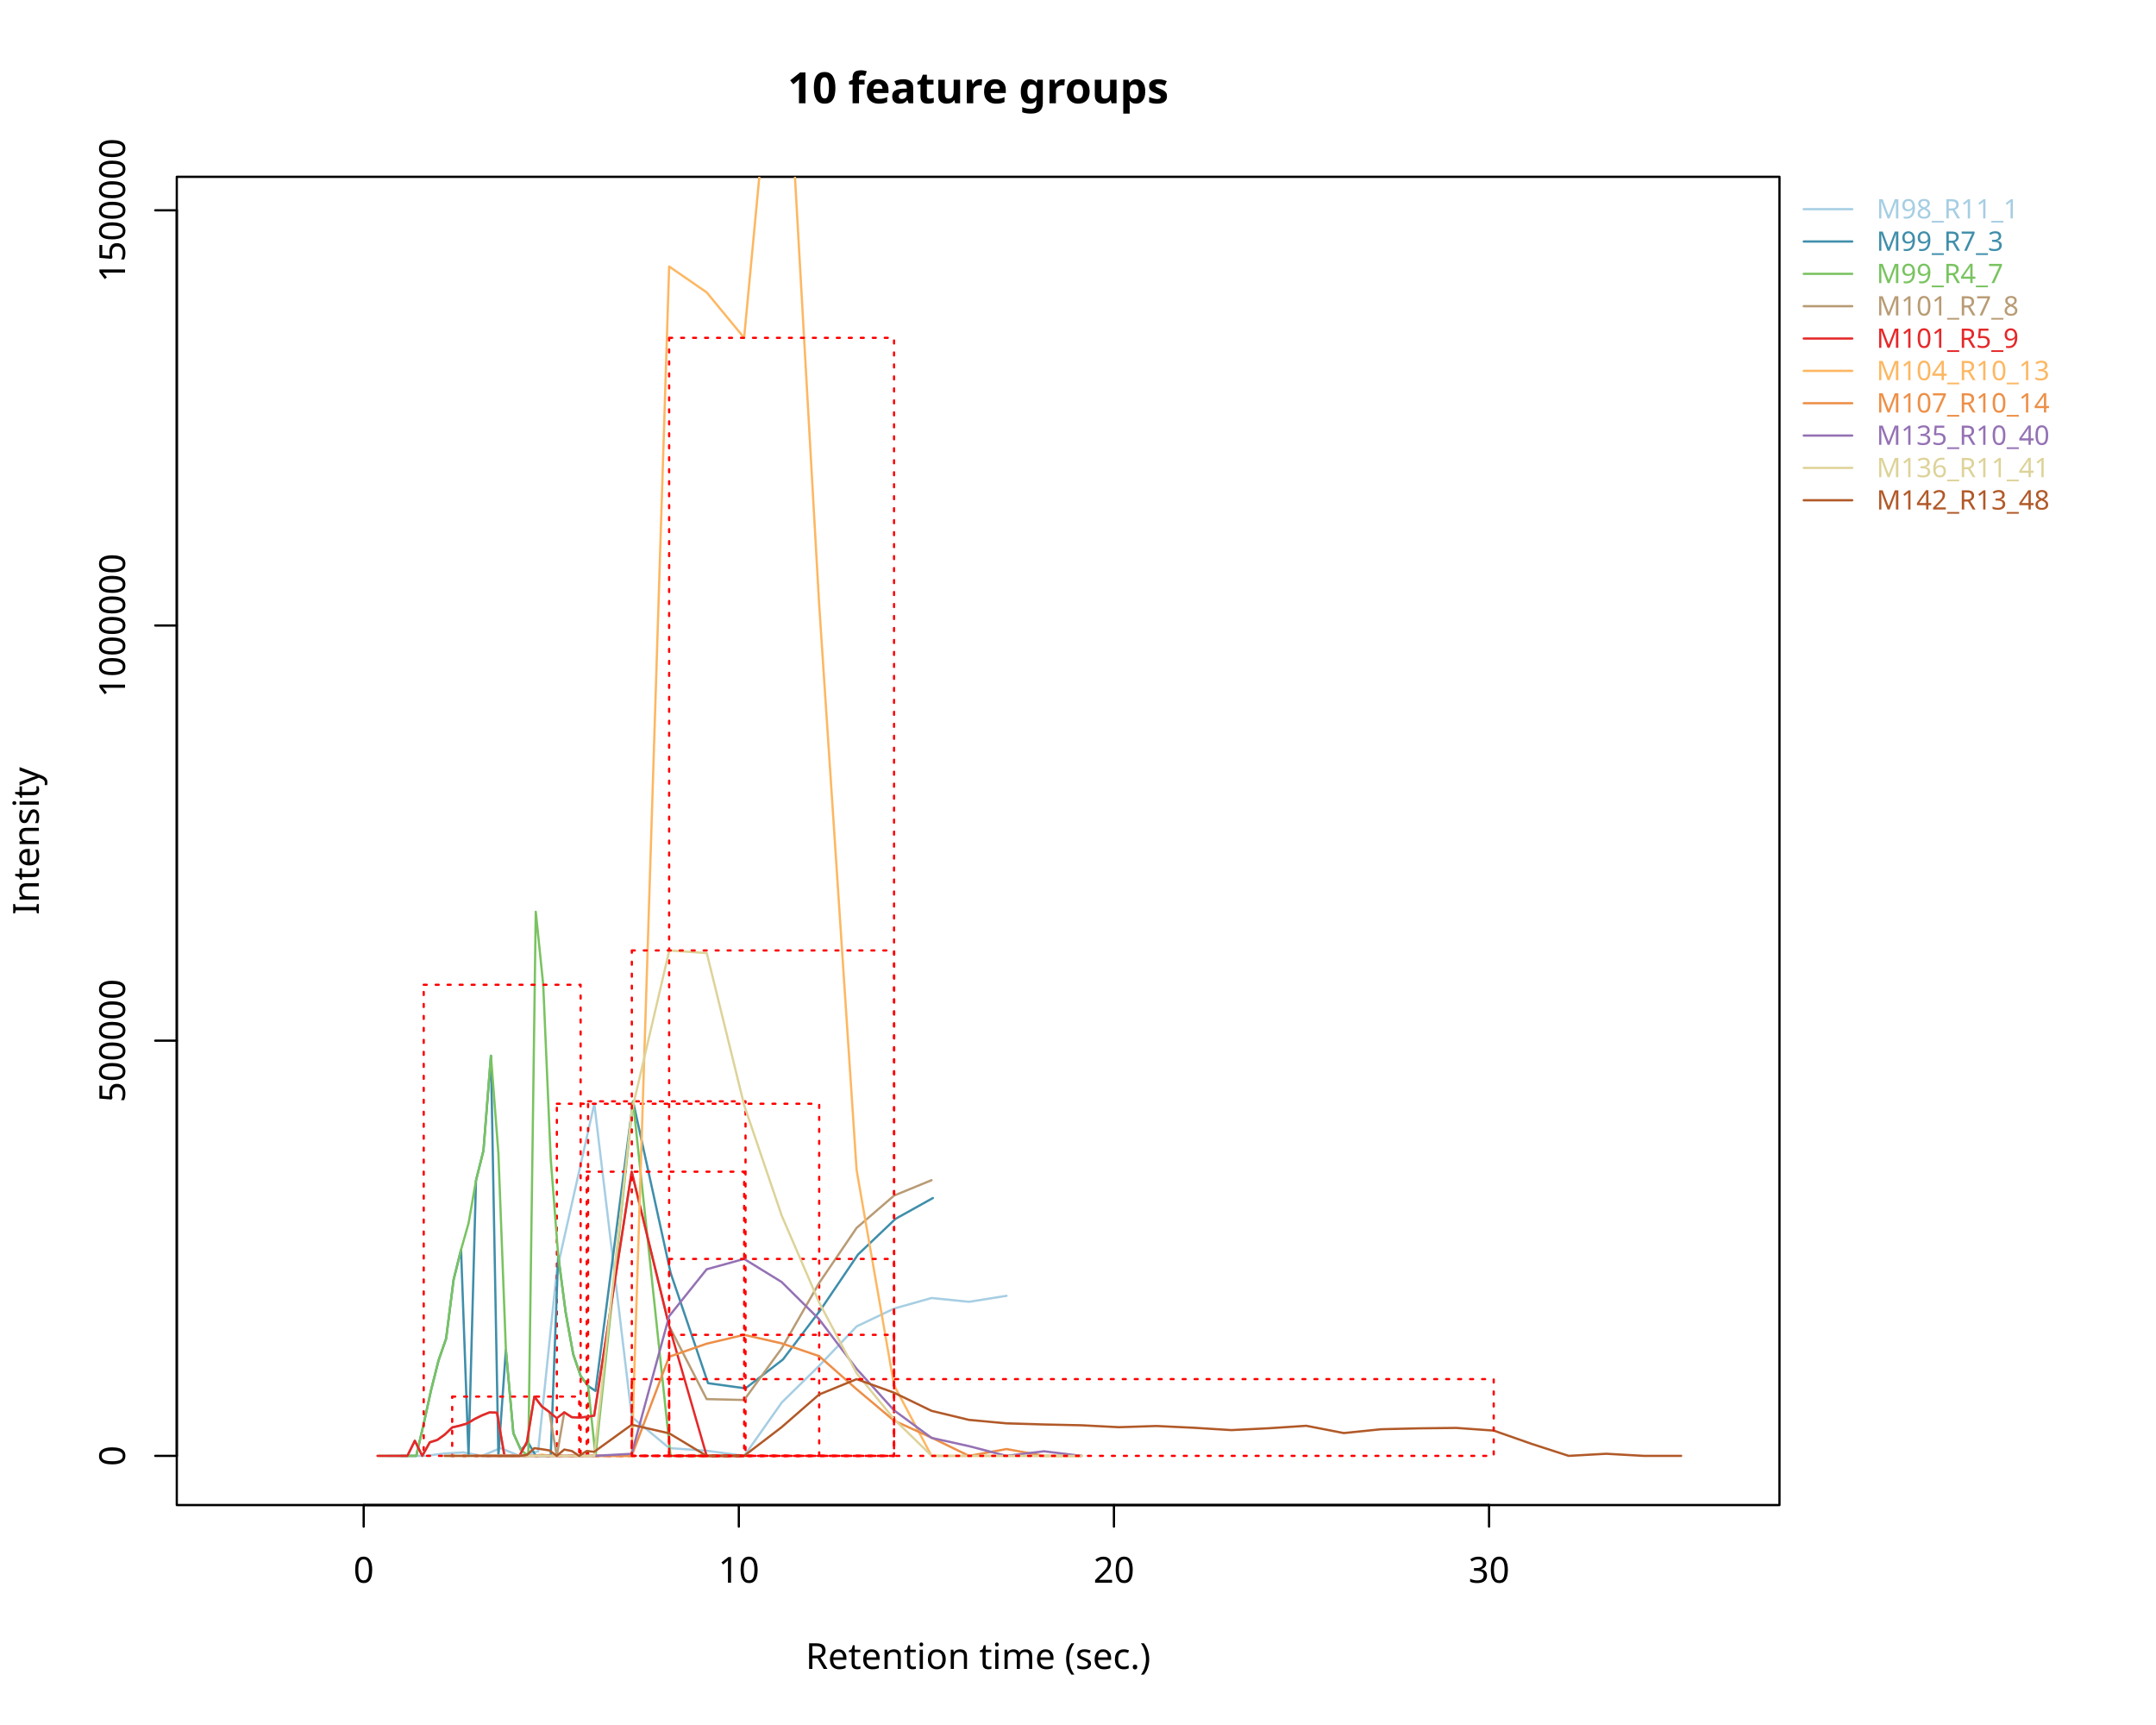
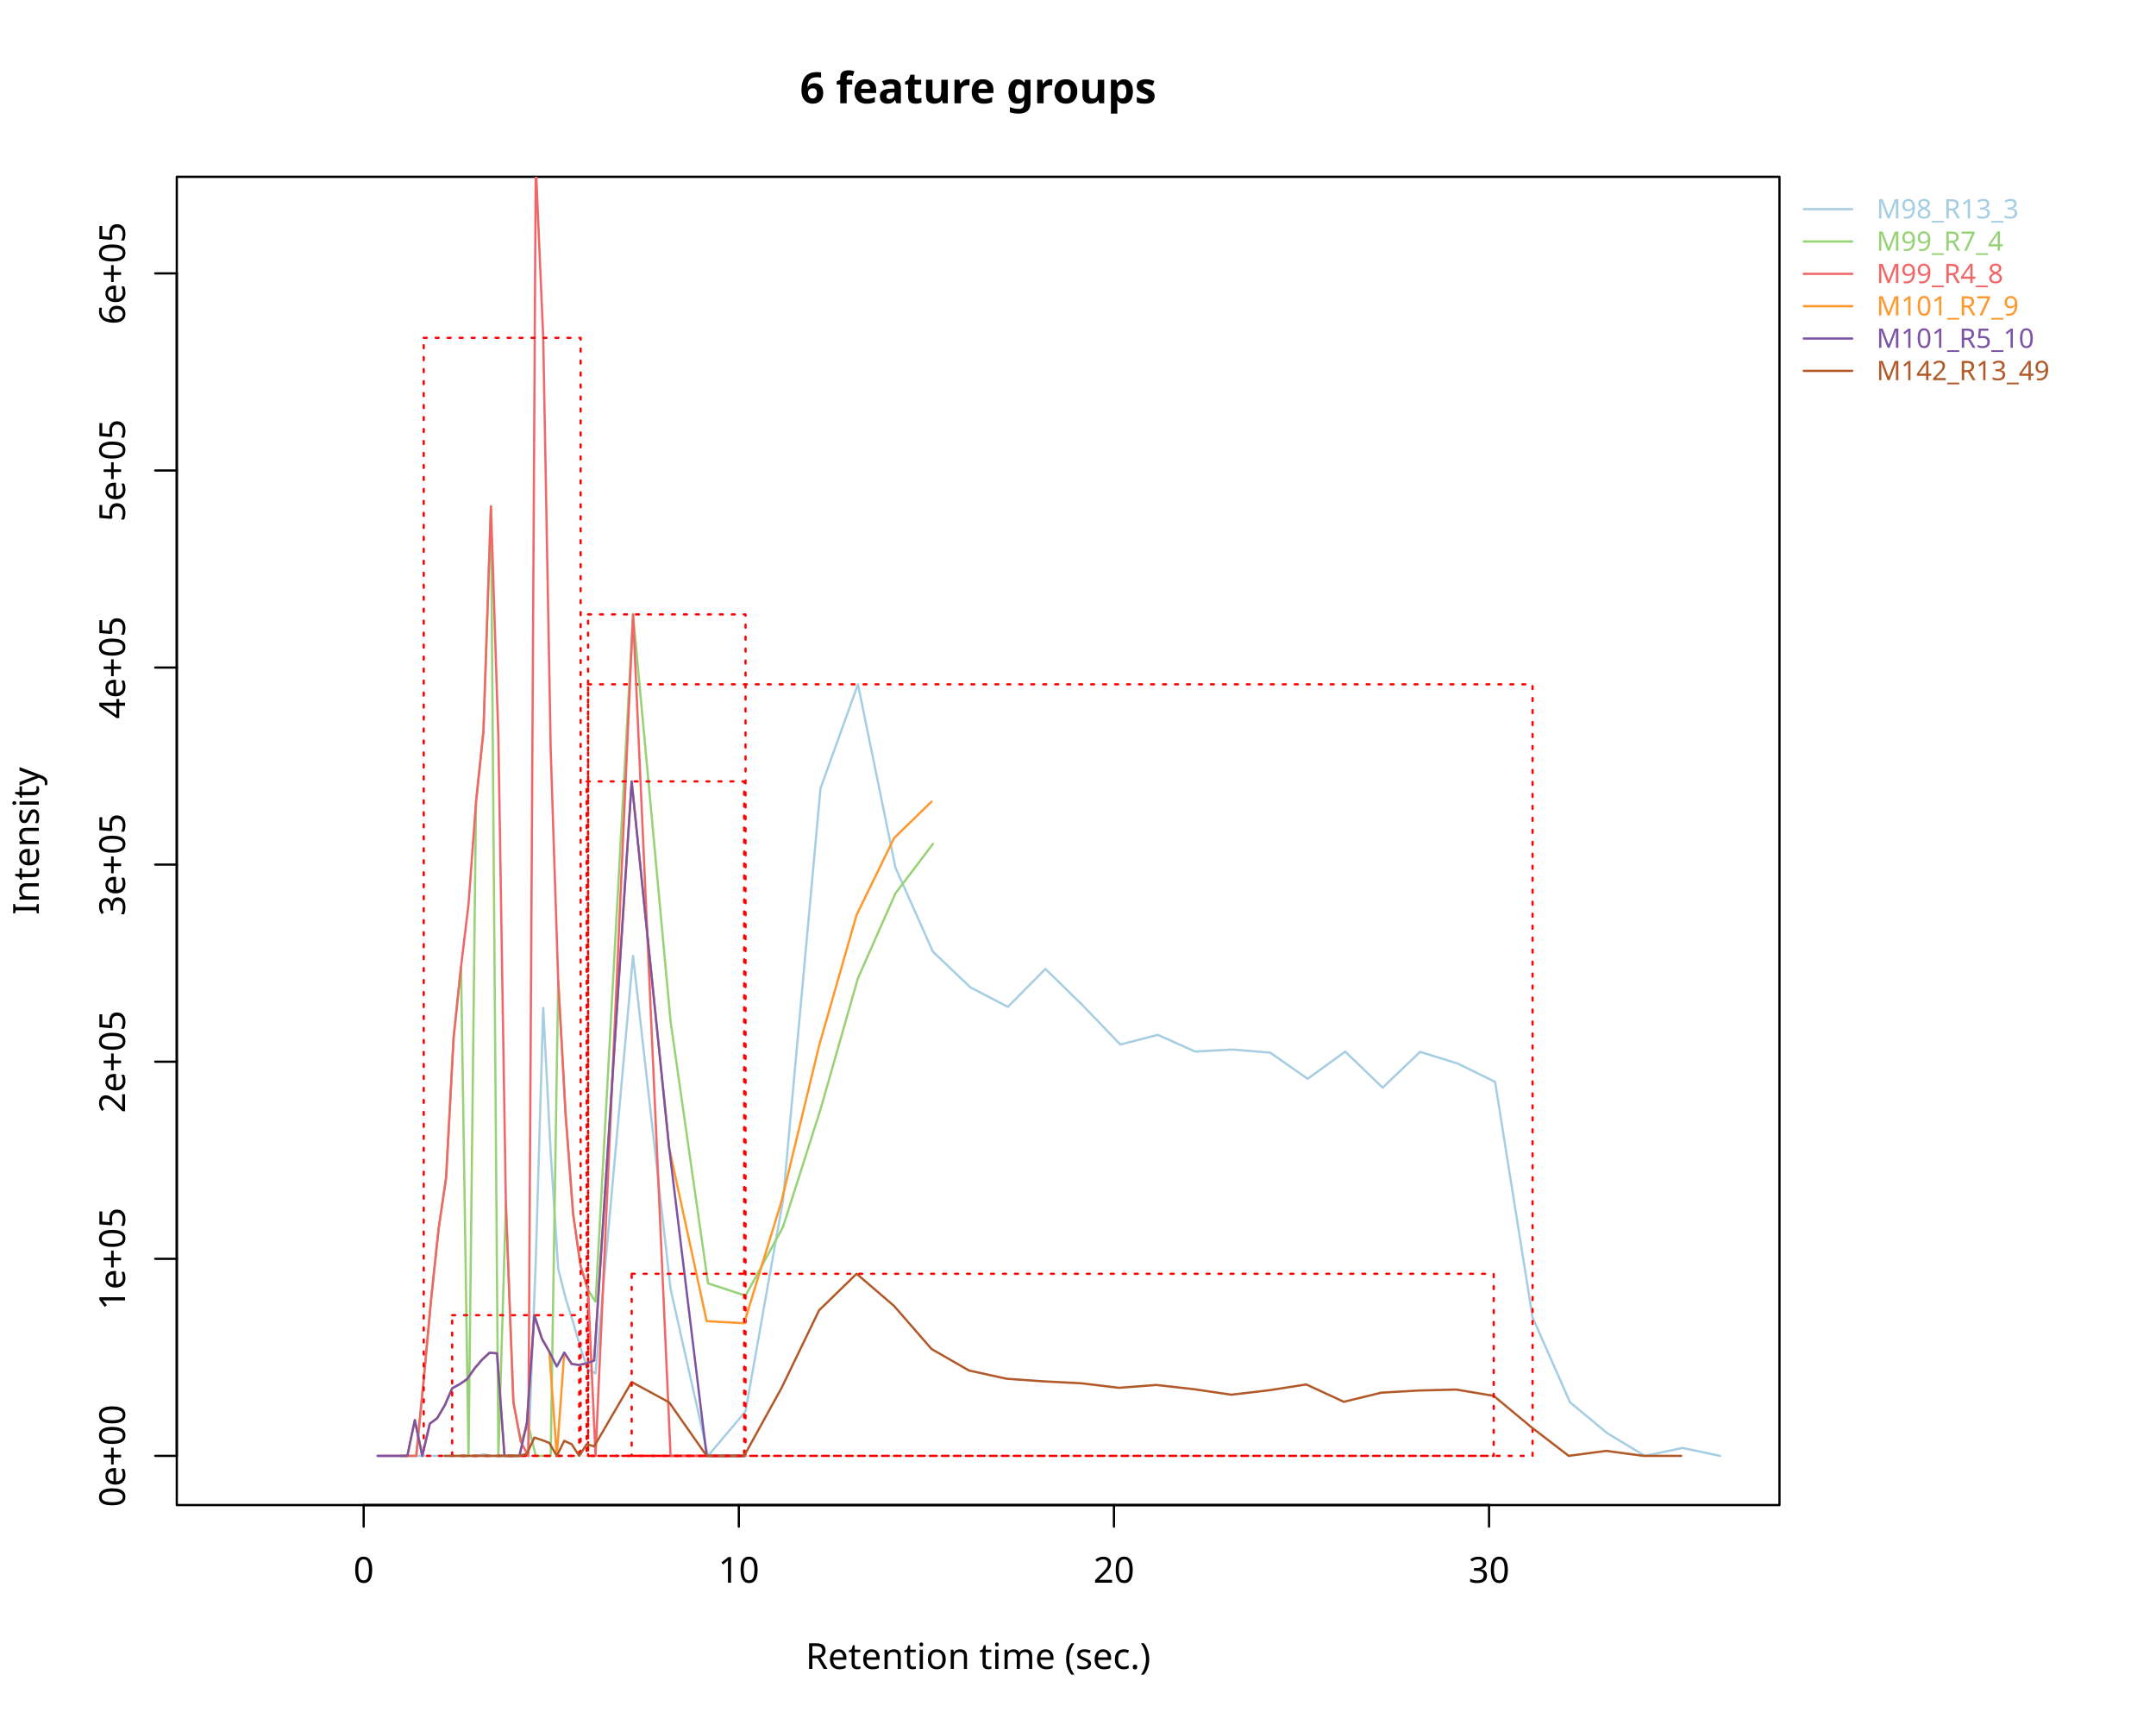
<svg xmlns="http://www.w3.org/2000/svg" class="svglite" data-engine-version="2.0" width="720.00pt" height="576.00pt" viewBox="0 0 720.00 576.00">
  <defs>
    <style type="text/css">
    .svglite line, .svglite polyline, .svglite polygon, .svglite path, .svglite rect, .svglite circle {
      fill: none;
      stroke: #000000;
      stroke-linecap: round;
      stroke-linejoin: round;
      stroke-miterlimit: 10.00;
    }
  </style>
  </defs>
  <rect width="100%" height="100%" style="stroke: none; fill: #FFFFFF;" />
  <defs>
    <clipPath id="cpMC4wMHw3MjAuMDB8MC4wMHw1NzYuMDA=">
      <rect x="0.00" y="0.00" width="720.00" height="576.00" />
    </clipPath>
  </defs>
  <g clip-path="url(#cpMC4wMHw3MjAuMDB8MC4wMHw1NzYuMDA=)">
    <line x1="121.45" y1="502.56" x2="497.27" y2="502.56" style="stroke-width: 0.75;" />
    <line x1="121.45" y1="502.56" x2="121.45" y2="509.76" style="stroke-width: 0.75;" />
    <line x1="246.73" y1="502.56" x2="246.73" y2="509.76" style="stroke-width: 0.75;" />
    <line x1="372.00" y1="502.56" x2="372.00" y2="509.76" style="stroke-width: 0.75;" />
    <line x1="497.27" y1="502.56" x2="497.27" y2="509.76" style="stroke-width: 0.75;" />
    <text x="121.45" y="528.48" text-anchor="middle" style="font-size: 12.00px; font-family: sans;" textLength="6.67px" lengthAdjust="spacingAndGlyphs">0</text>
    <text x="246.73" y="528.48" text-anchor="middle" style="font-size: 12.00px; font-family: sans;" textLength="13.35px" lengthAdjust="spacingAndGlyphs">10</text>
    <text x="372.00" y="528.48" text-anchor="middle" style="font-size: 12.00px; font-family: sans;" textLength="13.35px" lengthAdjust="spacingAndGlyphs">20</text>
    <text x="497.27" y="528.48" text-anchor="middle" style="font-size: 12.00px; font-family: sans;" textLength="13.35px" lengthAdjust="spacingAndGlyphs">30</text>
-     <line x1="59.04" y1="486.13" x2="59.04" y2="70.22" style="stroke-width: 0.75;" />
+     <line x1="59.04" y1="486.13" x2="59.04" y2="91.29" style="stroke-width: 0.75;" />
    <line x1="59.04" y1="486.13" x2="51.84" y2="486.13" style="stroke-width: 0.75;" />
-     <line x1="59.04" y1="347.50" x2="51.84" y2="347.50" style="stroke-width: 0.75;" />
-     <line x1="59.04" y1="208.86" x2="51.84" y2="208.86" style="stroke-width: 0.75;" />
-     <line x1="59.04" y1="70.22" x2="51.84" y2="70.22" style="stroke-width: 0.75;" />
-     <text transform="translate(41.76,486.13) rotate(-90)" text-anchor="middle" style="font-size: 12.00px; font-family: sans;" textLength="6.67px" lengthAdjust="spacingAndGlyphs">0</text>
-     <text transform="translate(41.76,347.50) rotate(-90)" text-anchor="middle" style="font-size: 12.00px; font-family: sans;" textLength="40.05px" lengthAdjust="spacingAndGlyphs">500000</text>
-     <text transform="translate(41.76,208.86) rotate(-90)" text-anchor="middle" style="font-size: 12.00px; font-family: sans;" textLength="46.72px" lengthAdjust="spacingAndGlyphs">1000000</text>
-     <text transform="translate(41.76,70.22) rotate(-90)" text-anchor="middle" style="font-size: 12.00px; font-family: sans;" textLength="46.72px" lengthAdjust="spacingAndGlyphs">1500000</text>
+     <line x1="59.04" y1="420.33" x2="51.84" y2="420.33" style="stroke-width: 0.75;" />
+     <line x1="59.04" y1="354.52" x2="51.84" y2="354.52" style="stroke-width: 0.75;" />
+     <line x1="59.04" y1="288.71" x2="51.84" y2="288.71" style="stroke-width: 0.75;" />
+     <line x1="59.04" y1="222.90" x2="51.84" y2="222.90" style="stroke-width: 0.75;" />
+     <line x1="59.04" y1="157.10" x2="51.84" y2="157.10" style="stroke-width: 0.75;" />
+     <line x1="59.04" y1="91.29" x2="51.84" y2="91.29" style="stroke-width: 0.75;" />
+     <text transform="translate(41.76,486.13) rotate(-90)" text-anchor="middle" style="font-size: 12.00px; font-family: sans;" textLength="33.71px" lengthAdjust="spacingAndGlyphs">0e+00</text>
+     <text transform="translate(41.76,420.33) rotate(-90)" text-anchor="middle" style="font-size: 12.00px; font-family: sans;" textLength="33.71px" lengthAdjust="spacingAndGlyphs">1e+05</text>
+     <text transform="translate(41.76,354.52) rotate(-90)" text-anchor="middle" style="font-size: 12.00px; font-family: sans;" textLength="33.71px" lengthAdjust="spacingAndGlyphs">2e+05</text>
+     <text transform="translate(41.76,288.71) rotate(-90)" text-anchor="middle" style="font-size: 12.00px; font-family: sans;" textLength="33.71px" lengthAdjust="spacingAndGlyphs">3e+05</text>
+     <text transform="translate(41.76,222.90) rotate(-90)" text-anchor="middle" style="font-size: 12.00px; font-family: sans;" textLength="33.71px" lengthAdjust="spacingAndGlyphs">4e+05</text>
+     <text transform="translate(41.76,157.10) rotate(-90)" text-anchor="middle" style="font-size: 12.00px; font-family: sans;" textLength="33.71px" lengthAdjust="spacingAndGlyphs">5e+05</text>
+     <text transform="translate(41.76,91.29) rotate(-90)" text-anchor="middle" style="font-size: 12.00px; font-family: sans;" textLength="33.71px" lengthAdjust="spacingAndGlyphs">6e+05</text>
    <polygon points="59.04,502.56 594.26,502.56 594.26,59.04 59.04,59.04 " style="stroke-width: 0.75; fill: none;" />
  </g>
  <defs>
    <clipPath id="cpMC4wMHw2MjQuNTB8MC4wMHw1NzYuMDA=">
      <rect x="0.00" y="0.00" width="624.50" height="576.00" />
    </clipPath>
  </defs>
  <g clip-path="url(#cpMC4wMHw2MjQuNTB8MC4wMHw1NzYuMDA=)">
-     <text x="326.65" y="34.48" text-anchor="middle" style="font-size: 14.40px; font-weight: bold; font-family: sans;" textLength="112.89px" lengthAdjust="spacingAndGlyphs">10 feature groups</text>
+     <text x="326.65" y="34.48" text-anchor="middle" style="font-size: 14.40px; font-weight: bold; font-family: sans;" textLength="104.88px" lengthAdjust="spacingAndGlyphs">6 feature groups</text>
    <text x="326.65" y="557.28" text-anchor="middle" style="font-size: 12.00px; font-family: sans;" textLength="110.72px" lengthAdjust="spacingAndGlyphs">Retention time (sec.)</text>
    <text transform="translate(12.96,280.80) rotate(-90)" text-anchor="middle" style="font-size: 12.00px; font-family: sans;" textLength="44.70px" lengthAdjust="spacingAndGlyphs">Intensity</text>
  </g>
  <defs>
    <clipPath id="cpNTkuMDR8NTk0LjI2fDU5LjA0fDUwMi41Ng==">
      <rect x="59.04" y="59.04" width="535.22" height="443.52" />
    </clipPath>
  </defs>
  <g clip-path="url(#cpNTkuMDR8NTk0LjI2fDU5LjA0fDUwMi41Ng==)">
-     <polyline points="129.67,486.13 142.17,486.13 148.44,485.33 154.69,484.98 160.94,486.13 167.19,483.53 173.44,486.13 179.71,484.63 185.96,424.26 198.47,368.56 210.99,473.16 223.50,483.54 236.03,484.42 248.54,486.13 261.06,468.32 273.57,456.04 286.09,442.89 298.60,436.94 311.11,433.42 323.63,434.69 336.14,432.69 " style="stroke-width: 0.75; stroke: #A6CEE3;" />
-     <rect x="185.96" y="368.56" width="87.61" height="117.57" style="stroke-width: 0.75; stroke: #FF0000; stroke-dasharray: 1.00,3.00;" />
-     <polyline points="134.01,486.13 139.01,486.13 141.50,475.40 143.99,464.04 146.48,454.18 148.98,446.98 151.48,427.31 153.97,417.29 156.47,486.13 158.96,394.18 161.45,384.19 163.95,352.54 166.44,486.13 168.94,450.68 171.44,478.55 173.93,484.13 176.42,481.74 178.92,486.13 183.91,486.13 186.41,419.25 188.90,438.19 191.41,452.15 193.90,459.44 196.39,462.80 198.88,464.46 211.41,367.75 223.94,425.01 236.45,461.86 248.97,463.59 261.48,453.93 274.00,437.41 286.51,418.93 299.04,407.00 311.54,400.04 " style="stroke-width: 0.75; stroke: #3F8EAA;" />
-     <rect x="196.39" y="367.75" width="52.58" height="118.38" style="stroke-width: 0.75; stroke: #FF0000; stroke-dasharray: 1.00,3.00;" />
-     <polyline points="126.53,486.13 139.01,486.13 141.50,475.40 143.99,464.04 146.48,454.18 148.98,446.98 151.48,427.31 153.97,417.29 156.47,408.50 158.96,394.18 161.45,384.19 163.95,352.54 166.44,385.14 168.94,450.68 171.44,478.55 173.93,484.13 176.42,486.13 178.92,304.44 181.41,328.83 183.91,386.86 186.41,419.25 188.90,438.19 191.41,452.15 193.90,459.44 196.39,462.80 198.88,486.13 211.41,367.75 223.94,486.13 248.97,486.13 " style="stroke-width: 0.75; stroke: #79C360;" />
-     <rect x="141.50" y="328.83" width="52.40" height="157.30" style="stroke-width: 0.75; stroke: #FF0000; stroke-dasharray: 1.00,3.00;" />
-     <polyline points="133.54,486.13 136.04,486.13 138.53,481.09 141.02,486.13 143.53,481.61 146.02,480.82 148.51,479.04 151.01,476.63 153.50,476.05 156.00,475.33 158.50,473.83 160.99,472.60 163.48,471.62 165.98,471.71 168.47,486.13 173.47,486.13 175.96,481.50 178.45,466.34 180.96,469.64 183.45,471.47 185.94,486.13 188.44,471.60 190.93,473.21 193.42,473.35 195.93,473.11 198.42,472.71 210.95,391.24 223.46,442.78 235.99,467.18 248.50,467.47 261.02,450.26 273.53,428.45 286.06,410.02 298.57,399.22 311.09,394.08 " style="stroke-width: 0.75; stroke: #B89B74;" />
-     <rect x="195.93" y="391.24" width="52.58" height="94.89" style="stroke-width: 0.75; stroke: #FF0000; stroke-dasharray: 1.00,3.00;" />
-     <polyline points="126.05,486.13 136.04,486.13 138.53,481.09 141.02,486.13 143.53,481.61 146.02,480.82 148.51,479.04 151.01,476.63 153.50,476.05 156.00,475.33 158.50,473.83 160.99,472.60 163.48,471.62 165.98,471.71 168.47,486.13 173.47,486.13 175.96,481.50 178.45,466.34 180.96,469.64 183.45,471.47 185.94,473.57 188.44,471.60 190.93,473.21 193.42,473.35 195.93,473.11 198.42,472.71 210.95,391.24 223.46,442.78 235.99,486.13 248.50,486.13 " style="stroke-width: 0.75; stroke: #E52829;" />
-     <rect x="151.01" y="466.34" width="42.42" height="19.80" style="stroke-width: 0.75; stroke: #FF0000; stroke-dasharray: 1.00,3.00;" />
-     <polyline points="160.99,486.13 163.48,485.92 165.98,486.13 178.45,486.13 180.96,485.71 183.45,486.13 210.95,486.13 223.46,88.99 235.99,97.62 248.50,112.80 261.02,-19.70 273.53,201.35 286.06,390.66 298.57,462.55 311.09,486.13 361.16,486.13 " style="stroke-width: 0.75; stroke: #FDB762;" />
-     <rect x="223.46" y="112.80" width="75.11" height="373.33" style="stroke-width: 0.75; stroke: #FF0000; stroke-dasharray: 1.00,3.00;" />
-     <polyline points="160.99,486.13 210.95,486.13 223.46,453.03 235.99,448.68 248.50,445.72 261.02,448.56 273.53,452.82 286.06,463.87 298.57,474.38 311.09,480.05 323.60,486.13 336.13,483.86 348.65,486.13 361.16,486.13 " style="stroke-width: 0.75; stroke: #ED8F47;" />
-     <rect x="223.46" y="445.72" width="75.11" height="40.41" style="stroke-width: 0.75; stroke: #FF0000; stroke-dasharray: 1.00,3.00;" />
-     <polyline points="160.99,486.13 198.42,486.13 210.95,485.45 223.46,439.48 235.99,423.83 248.50,420.37 261.02,428.07 273.53,440.48 286.06,457.07 298.57,470.93 311.09,480.13 323.60,482.89 336.13,486.13 348.65,484.60 361.16,486.13 " style="stroke-width: 0.75; stroke: #9471B4;" />
-     <rect x="223.46" y="420.37" width="75.11" height="65.76" style="stroke-width: 0.75; stroke: #FF0000; stroke-dasharray: 1.00,3.00;" />
-     <polyline points="148.44,486.13 198.47,486.13 211.00,371.01 223.51,317.37 236.03,318.25 248.54,369.12 261.06,405.93 273.57,434.94 286.10,458.58 298.61,473.91 311.13,486.13 361.20,486.13 " style="stroke-width: 0.75; stroke: #DDD399;" />
-     <rect x="211.00" y="317.37" width="87.61" height="168.77" style="stroke-width: 0.75; stroke: #FF0000; stroke-dasharray: 1.00,3.00;" />
-     <polyline points="148.51,486.13 173.47,486.13 175.96,485.83 178.45,483.56 180.96,483.91 183.45,484.31 185.94,486.13 188.44,484.02 190.93,484.50 193.42,486.13 195.93,484.50 198.42,484.79 210.95,475.74 223.46,478.60 235.99,486.13 248.50,486.13 261.02,476.56 273.53,465.65 286.06,460.51 298.57,465.04 311.09,471.10 323.60,474.12 336.13,475.28 348.65,475.65 361.16,475.92 373.67,476.56 386.19,476.16 398.70,476.75 411.22,477.53 423.73,476.91 436.25,476.09 448.77,478.52 461.29,477.24 473.80,476.94 486.32,476.80 498.83,477.69 511.35,482.08 523.87,486.13 536.39,485.43 548.90,486.13 561.42,486.13 " style="stroke-width: 0.75; stroke: #B15928;" />
-     <rect x="210.95" y="460.51" width="287.88" height="25.62" style="stroke-width: 0.75; stroke: #FF0000; stroke-dasharray: 1.00,3.00;" />
+     <polyline points="134.01,486.13 158.96,486.13 161.45,485.62 163.95,486.13 176.42,486.13 178.92,420.80 181.41,336.55 183.91,385.03 186.41,423.68 188.90,433.54 191.41,441.60 193.90,450.22 196.39,457.33 198.88,458.56 211.41,319.21 223.94,430.43 236.45,486.13 248.97,471.28 261.48,400.75 274.00,263.28 286.51,228.51 299.04,289.72 311.54,317.77 324.07,329.70 336.58,336.21 349.10,323.54 361.61,335.74 374.13,348.78 386.64,345.55 399.15,351.13 411.67,350.45 424.18,351.49 436.70,360.23 449.22,351.15 461.74,363.17 474.25,351.22 486.77,355.12 499.28,361.23 511.80,439.89 524.31,468.25 536.83,478.62 549.34,486.13 561.87,483.49 574.38,486.13 " style="stroke-width: 0.75; stroke: #A6CEE3;" />
+     <rect x="196.39" y="228.51" width="315.41" height="257.62" style="stroke-width: 0.75; stroke: #FF0000; stroke-dasharray: 1.00,3.00;" />
+     <polyline points="134.01,486.13 139.01,486.13 141.50,460.67 143.99,433.70 146.48,410.30 148.98,393.22 151.48,346.53 153.97,322.74 156.47,486.13 158.96,267.89 161.45,244.18 163.95,169.07 166.44,486.13 168.94,401.98 171.44,468.14 173.93,481.38 176.42,475.71 178.92,486.13 183.91,486.13 186.41,327.39 188.90,372.35 191.41,405.49 193.90,422.77 196.39,430.76 198.88,434.70 211.41,205.16 223.94,341.06 236.45,428.52 248.97,432.64 261.48,409.71 274.00,370.48 286.51,326.63 299.04,298.31 311.54,281.81 " style="stroke-width: 0.75; stroke: #98D277;" />
+     <rect x="196.39" y="205.16" width="52.58" height="280.97" style="stroke-width: 0.75; stroke: #FF0000; stroke-dasharray: 1.00,3.00;" />
+     <polyline points="126.53,486.13 139.01,486.13 141.50,460.67 143.99,433.70 146.48,410.30 148.98,393.22 151.48,346.53 153.97,322.74 156.47,301.89 158.96,267.89 161.45,244.18 163.95,169.07 166.44,246.43 168.94,401.98 171.44,468.14 173.93,481.38 176.42,486.13 178.92,54.90 181.41,112.80 183.91,250.52 186.41,327.39 188.90,372.35 191.41,405.49 193.90,422.77 196.39,430.76 198.88,486.13 211.41,205.16 223.94,486.13 248.97,486.13 " style="stroke-width: 0.75; stroke: #F16667;" />
+     <rect x="141.50" y="112.80" width="52.40" height="373.33" style="stroke-width: 0.75; stroke: #FF0000; stroke-dasharray: 1.00,3.00;" />
+     <polyline points="133.54,486.13 136.04,486.13 138.53,474.17 141.02,486.13 143.53,475.40 146.02,473.53 148.51,469.29 151.01,463.57 153.50,462.21 156.00,460.49 158.50,456.92 160.99,454.01 163.48,451.70 165.98,451.90 168.47,486.13 173.47,486.13 175.96,475.13 178.45,439.15 180.96,446.99 183.45,451.33 185.94,486.13 188.44,451.65 190.93,455.45 193.42,455.78 195.93,455.24 198.42,454.29 210.95,260.92 223.46,383.23 235.99,441.15 248.50,441.84 261.02,400.99 273.53,349.22 286.06,305.50 298.57,279.86 311.09,267.67 " style="stroke-width: 0.75; stroke: #FE982C;" />
+     <rect x="195.93" y="260.92" width="52.58" height="225.21" style="stroke-width: 0.75; stroke: #FF0000; stroke-dasharray: 1.00,3.00;" />
+     <polyline points="126.05,486.13 136.04,486.13 138.53,474.17 141.02,486.13 143.53,475.40 146.02,473.53 148.51,469.29 151.01,463.57 153.50,462.21 156.00,460.49 158.50,456.92 160.99,454.01 163.48,451.70 165.98,451.90 168.47,486.13 173.47,486.13 175.96,475.13 178.45,439.15 180.96,446.99 183.45,451.33 185.94,456.31 188.44,451.65 190.93,455.45 193.42,455.78 195.93,455.24 198.42,454.29 210.95,260.92 223.46,383.23 235.99,486.13 248.50,486.13 " style="stroke-width: 0.75; stroke: #7D54A5;" />
+     <rect x="151.01" y="439.15" width="42.42" height="46.98" style="stroke-width: 0.75; stroke: #FF0000; stroke-dasharray: 1.00,3.00;" />
+     <polyline points="148.51,486.13 173.47,486.13 175.96,485.41 178.45,480.02 180.96,480.85 183.45,481.80 185.94,486.13 188.44,481.11 190.93,482.26 193.42,486.13 195.93,482.25 198.42,482.95 210.95,461.47 223.46,468.26 235.99,486.13 248.50,486.13 261.02,463.41 273.53,437.53 286.06,425.33 298.57,436.07 311.09,450.45 323.60,457.63 336.13,460.38 348.65,461.26 361.16,461.90 373.67,463.41 386.19,462.46 398.70,463.87 411.22,465.71 423.73,464.24 436.25,462.29 448.77,468.08 461.29,465.03 473.80,464.31 486.32,463.99 498.83,466.10 511.35,476.52 523.87,486.13 536.39,484.47 548.90,486.13 561.42,486.13 " style="stroke-width: 0.75; stroke: #B15928;" />
+     <rect x="210.95" y="425.33" width="287.88" height="60.81" style="stroke-width: 0.75; stroke: #FF0000; stroke-dasharray: 1.00,3.00;" />
  </g>
  <g clip-path="url(#cpMC4wMHw3MjAuMDB8MC4wMHw1NzYuMDA=)">
    <line x1="602.36" y1="69.84" x2="618.56" y2="69.84" style="stroke-width: 0.75; stroke: #A6CEE3;" />
-     <line x1="602.36" y1="80.64" x2="618.56" y2="80.64" style="stroke-width: 0.75; stroke: #3F8EAA;" />
-     <line x1="602.36" y1="91.44" x2="618.56" y2="91.44" style="stroke-width: 0.75; stroke: #79C360;" />
-     <line x1="602.36" y1="102.24" x2="618.56" y2="102.24" style="stroke-width: 0.75; stroke: #B89B74;" />
-     <line x1="602.36" y1="113.04" x2="618.56" y2="113.04" style="stroke-width: 0.75; stroke: #E52829;" />
-     <line x1="602.36" y1="123.84" x2="618.56" y2="123.84" style="stroke-width: 0.75; stroke: #FDB762;" />
-     <line x1="602.36" y1="134.64" x2="618.56" y2="134.64" style="stroke-width: 0.75; stroke: #ED8F47;" />
-     <line x1="602.36" y1="145.44" x2="618.56" y2="145.44" style="stroke-width: 0.75; stroke: #9471B4;" />
-     <line x1="602.36" y1="156.24" x2="618.56" y2="156.24" style="stroke-width: 0.75; stroke: #DDD399;" />
-     <line x1="602.36" y1="167.04" x2="618.56" y2="167.04" style="stroke-width: 0.75; stroke: #B15928;" />
-     <text x="626.66" y="72.94" style="font-size: 9.00px; fill: #A6CEE3; font-family: sans;" textLength="49.04px" lengthAdjust="spacingAndGlyphs">M98_R11_1</text>
-     <text x="626.66" y="83.74" style="font-size: 9.00px; fill: #3F8EAA; font-family: sans;" textLength="44.04px" lengthAdjust="spacingAndGlyphs">M99_R7_3</text>
-     <text x="626.66" y="94.54" style="font-size: 9.00px; fill: #79C360; font-family: sans;" textLength="44.04px" lengthAdjust="spacingAndGlyphs">M99_R4_7</text>
-     <text x="626.66" y="105.34" style="font-size: 9.00px; fill: #B89B74; font-family: sans;" textLength="49.04px" lengthAdjust="spacingAndGlyphs">M101_R7_8</text>
-     <text x="626.66" y="116.14" style="font-size: 9.00px; fill: #E52829; font-family: sans;" textLength="49.04px" lengthAdjust="spacingAndGlyphs">M101_R5_9</text>
-     <text x="626.66" y="126.94" style="font-size: 9.00px; fill: #FDB762; font-family: sans;" textLength="59.05px" lengthAdjust="spacingAndGlyphs">M104_R10_13</text>
-     <text x="626.66" y="137.74" style="font-size: 9.00px; fill: #ED8F47; font-family: sans;" textLength="59.05px" lengthAdjust="spacingAndGlyphs">M107_R10_14</text>
-     <text x="626.66" y="148.54" style="font-size: 9.00px; fill: #9471B4; font-family: sans;" textLength="59.05px" lengthAdjust="spacingAndGlyphs">M135_R10_40</text>
-     <text x="626.66" y="159.34" style="font-size: 9.00px; fill: #DDD399; font-family: sans;" textLength="59.05px" lengthAdjust="spacingAndGlyphs">M136_R11_41</text>
-     <text x="626.66" y="170.14" style="font-size: 9.00px; fill: #B15928; font-family: sans;" textLength="59.05px" lengthAdjust="spacingAndGlyphs">M142_R13_48</text>
+     <line x1="602.36" y1="80.64" x2="618.56" y2="80.64" style="stroke-width: 0.75; stroke: #98D277;" />
+     <line x1="602.36" y1="91.44" x2="618.56" y2="91.44" style="stroke-width: 0.75; stroke: #F16667;" />
+     <line x1="602.36" y1="102.24" x2="618.56" y2="102.24" style="stroke-width: 0.75; stroke: #FE982C;" />
+     <line x1="602.36" y1="113.04" x2="618.56" y2="113.04" style="stroke-width: 0.75; stroke: #7D54A5;" />
+     <line x1="602.36" y1="123.84" x2="618.56" y2="123.84" style="stroke-width: 0.75; stroke: #B15928;" />
+     <text x="626.66" y="72.94" style="font-size: 9.00px; fill: #A6CEE3; font-family: sans;" textLength="49.04px" lengthAdjust="spacingAndGlyphs">M98_R13_3</text>
+     <text x="626.66" y="83.74" style="font-size: 9.00px; fill: #98D277; font-family: sans;" textLength="44.04px" lengthAdjust="spacingAndGlyphs">M99_R7_4</text>
+     <text x="626.66" y="94.54" style="font-size: 9.00px; fill: #F16667; font-family: sans;" textLength="44.04px" lengthAdjust="spacingAndGlyphs">M99_R4_8</text>
+     <text x="626.66" y="105.34" style="font-size: 9.00px; fill: #FE982C; font-family: sans;" textLength="49.04px" lengthAdjust="spacingAndGlyphs">M101_R7_9</text>
+     <text x="626.66" y="116.14" style="font-size: 9.00px; fill: #7D54A5; font-family: sans;" textLength="54.05px" lengthAdjust="spacingAndGlyphs">M101_R5_10</text>
+     <text x="626.66" y="126.94" style="font-size: 9.00px; fill: #B15928; font-family: sans;" textLength="59.05px" lengthAdjust="spacingAndGlyphs">M142_R13_49</text>
  </g>
  <g clip-path="url(#cpNTkuMDR8NTk0LjI2fDU5LjA0fDUwMi41Ng==)">
</g>
</svg>
